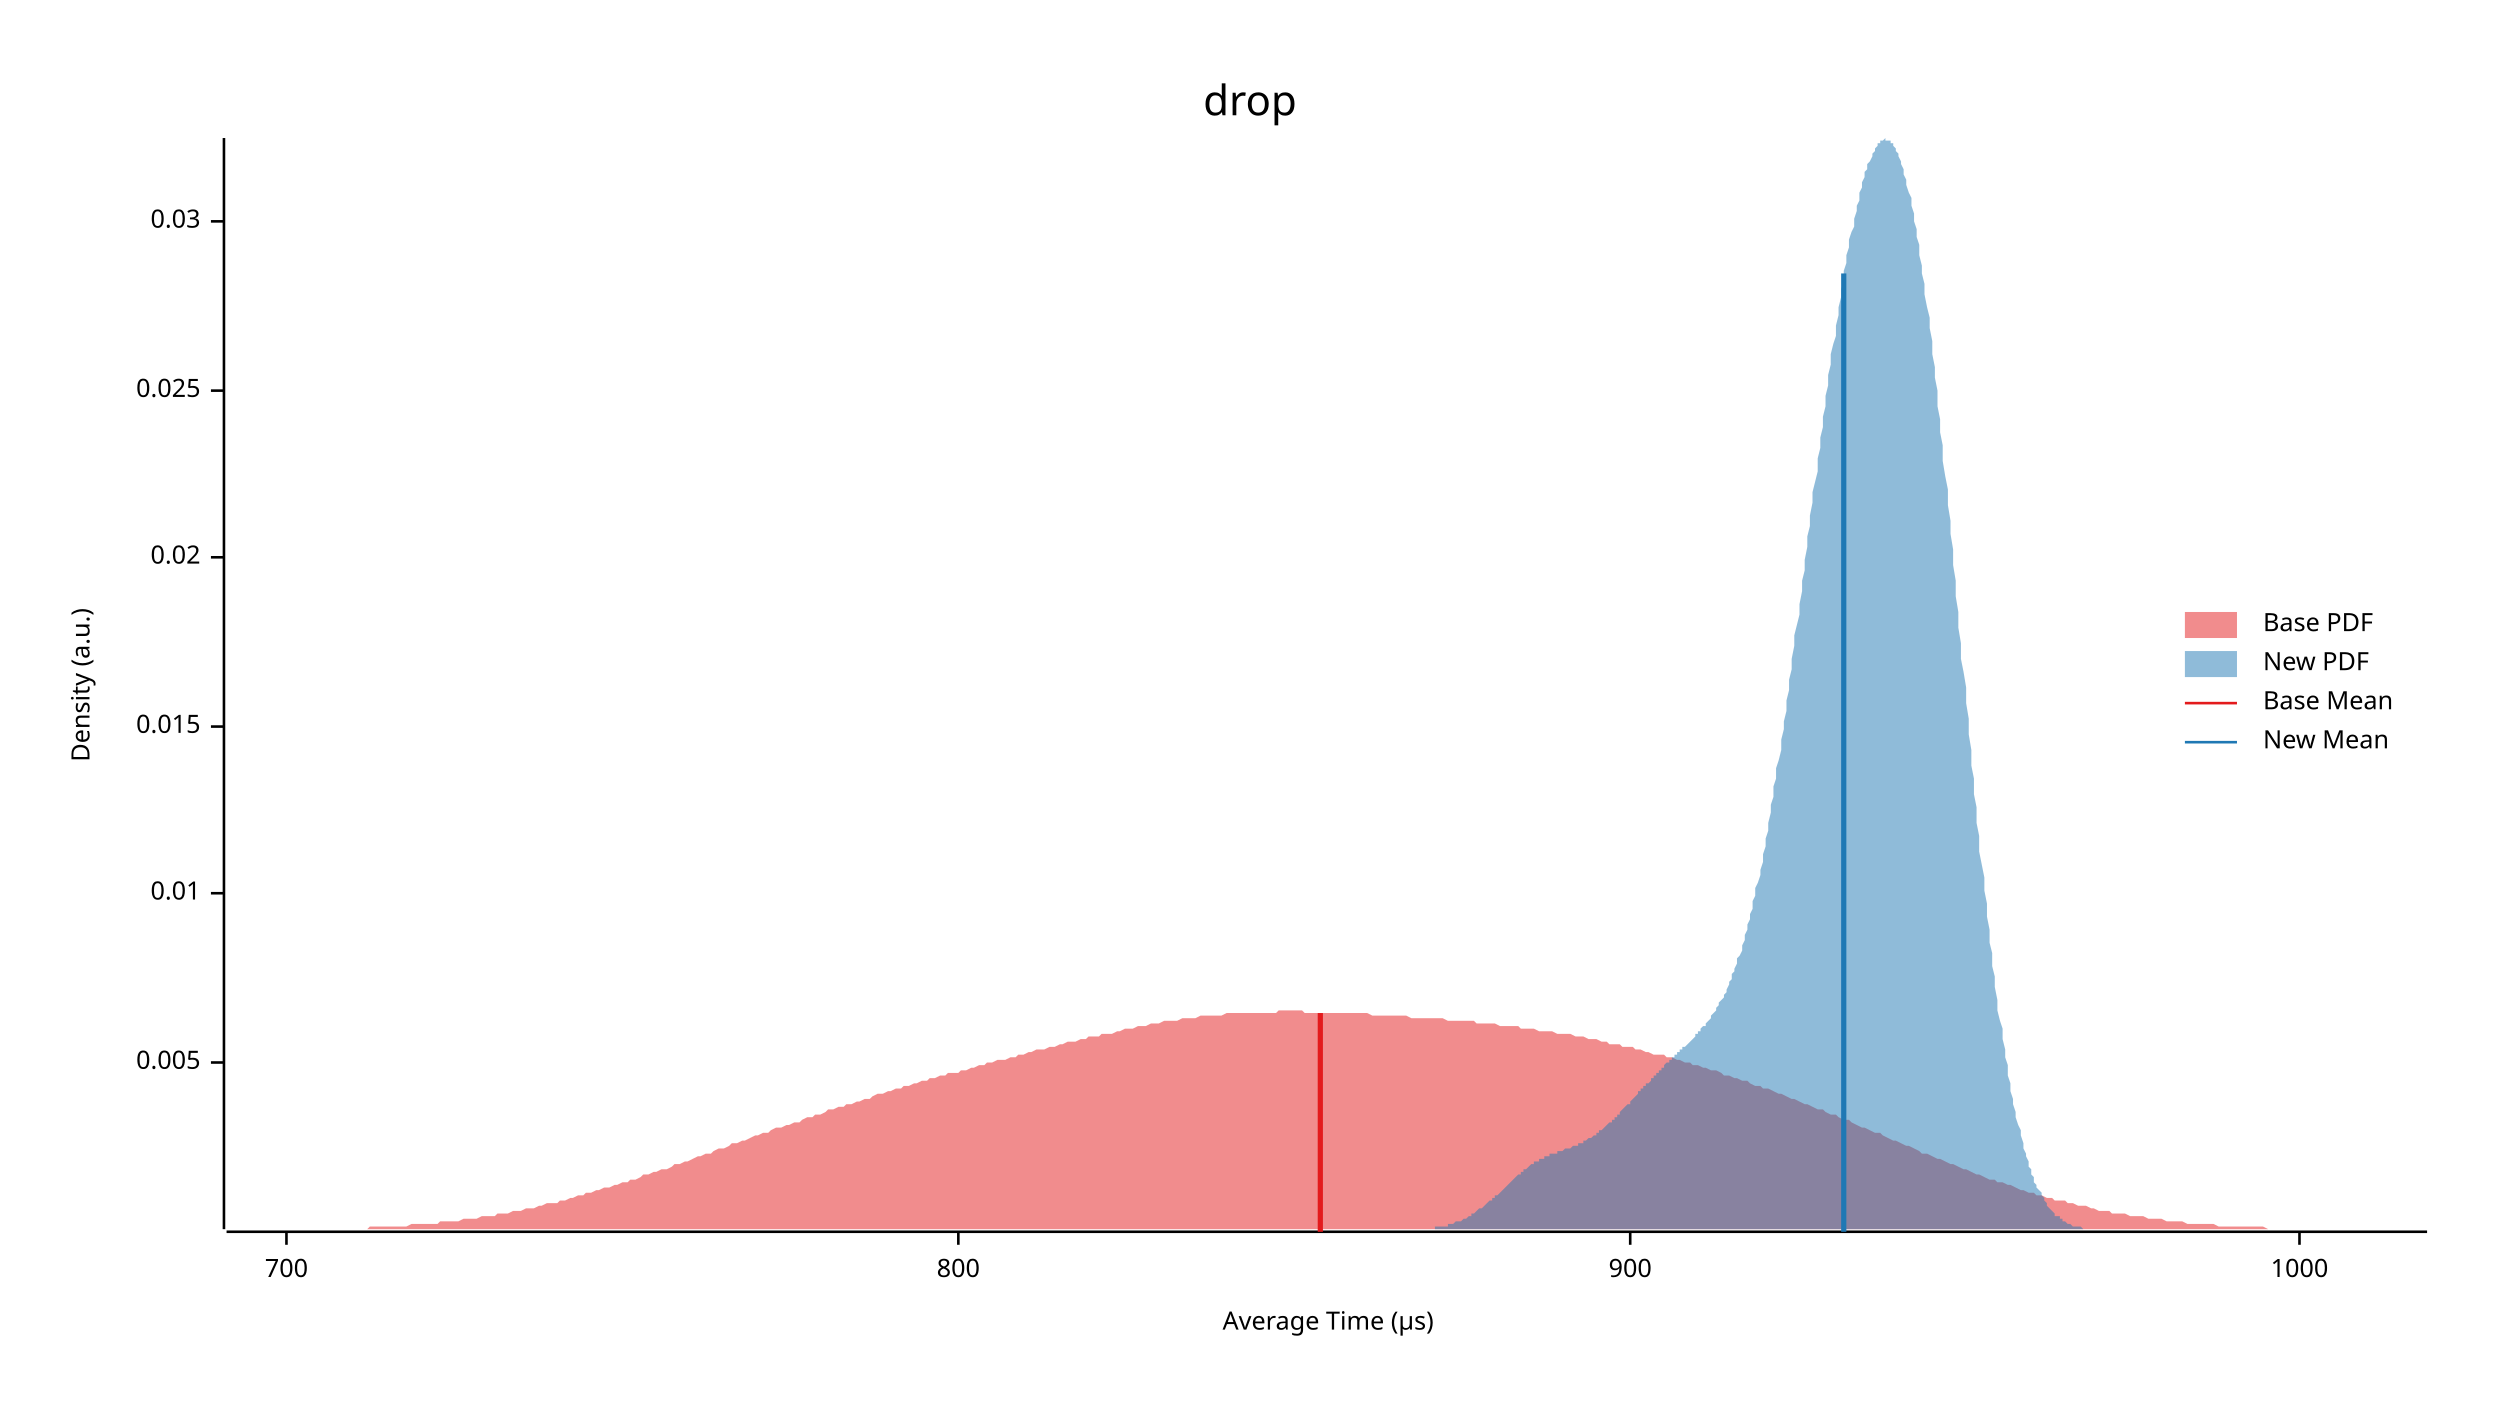
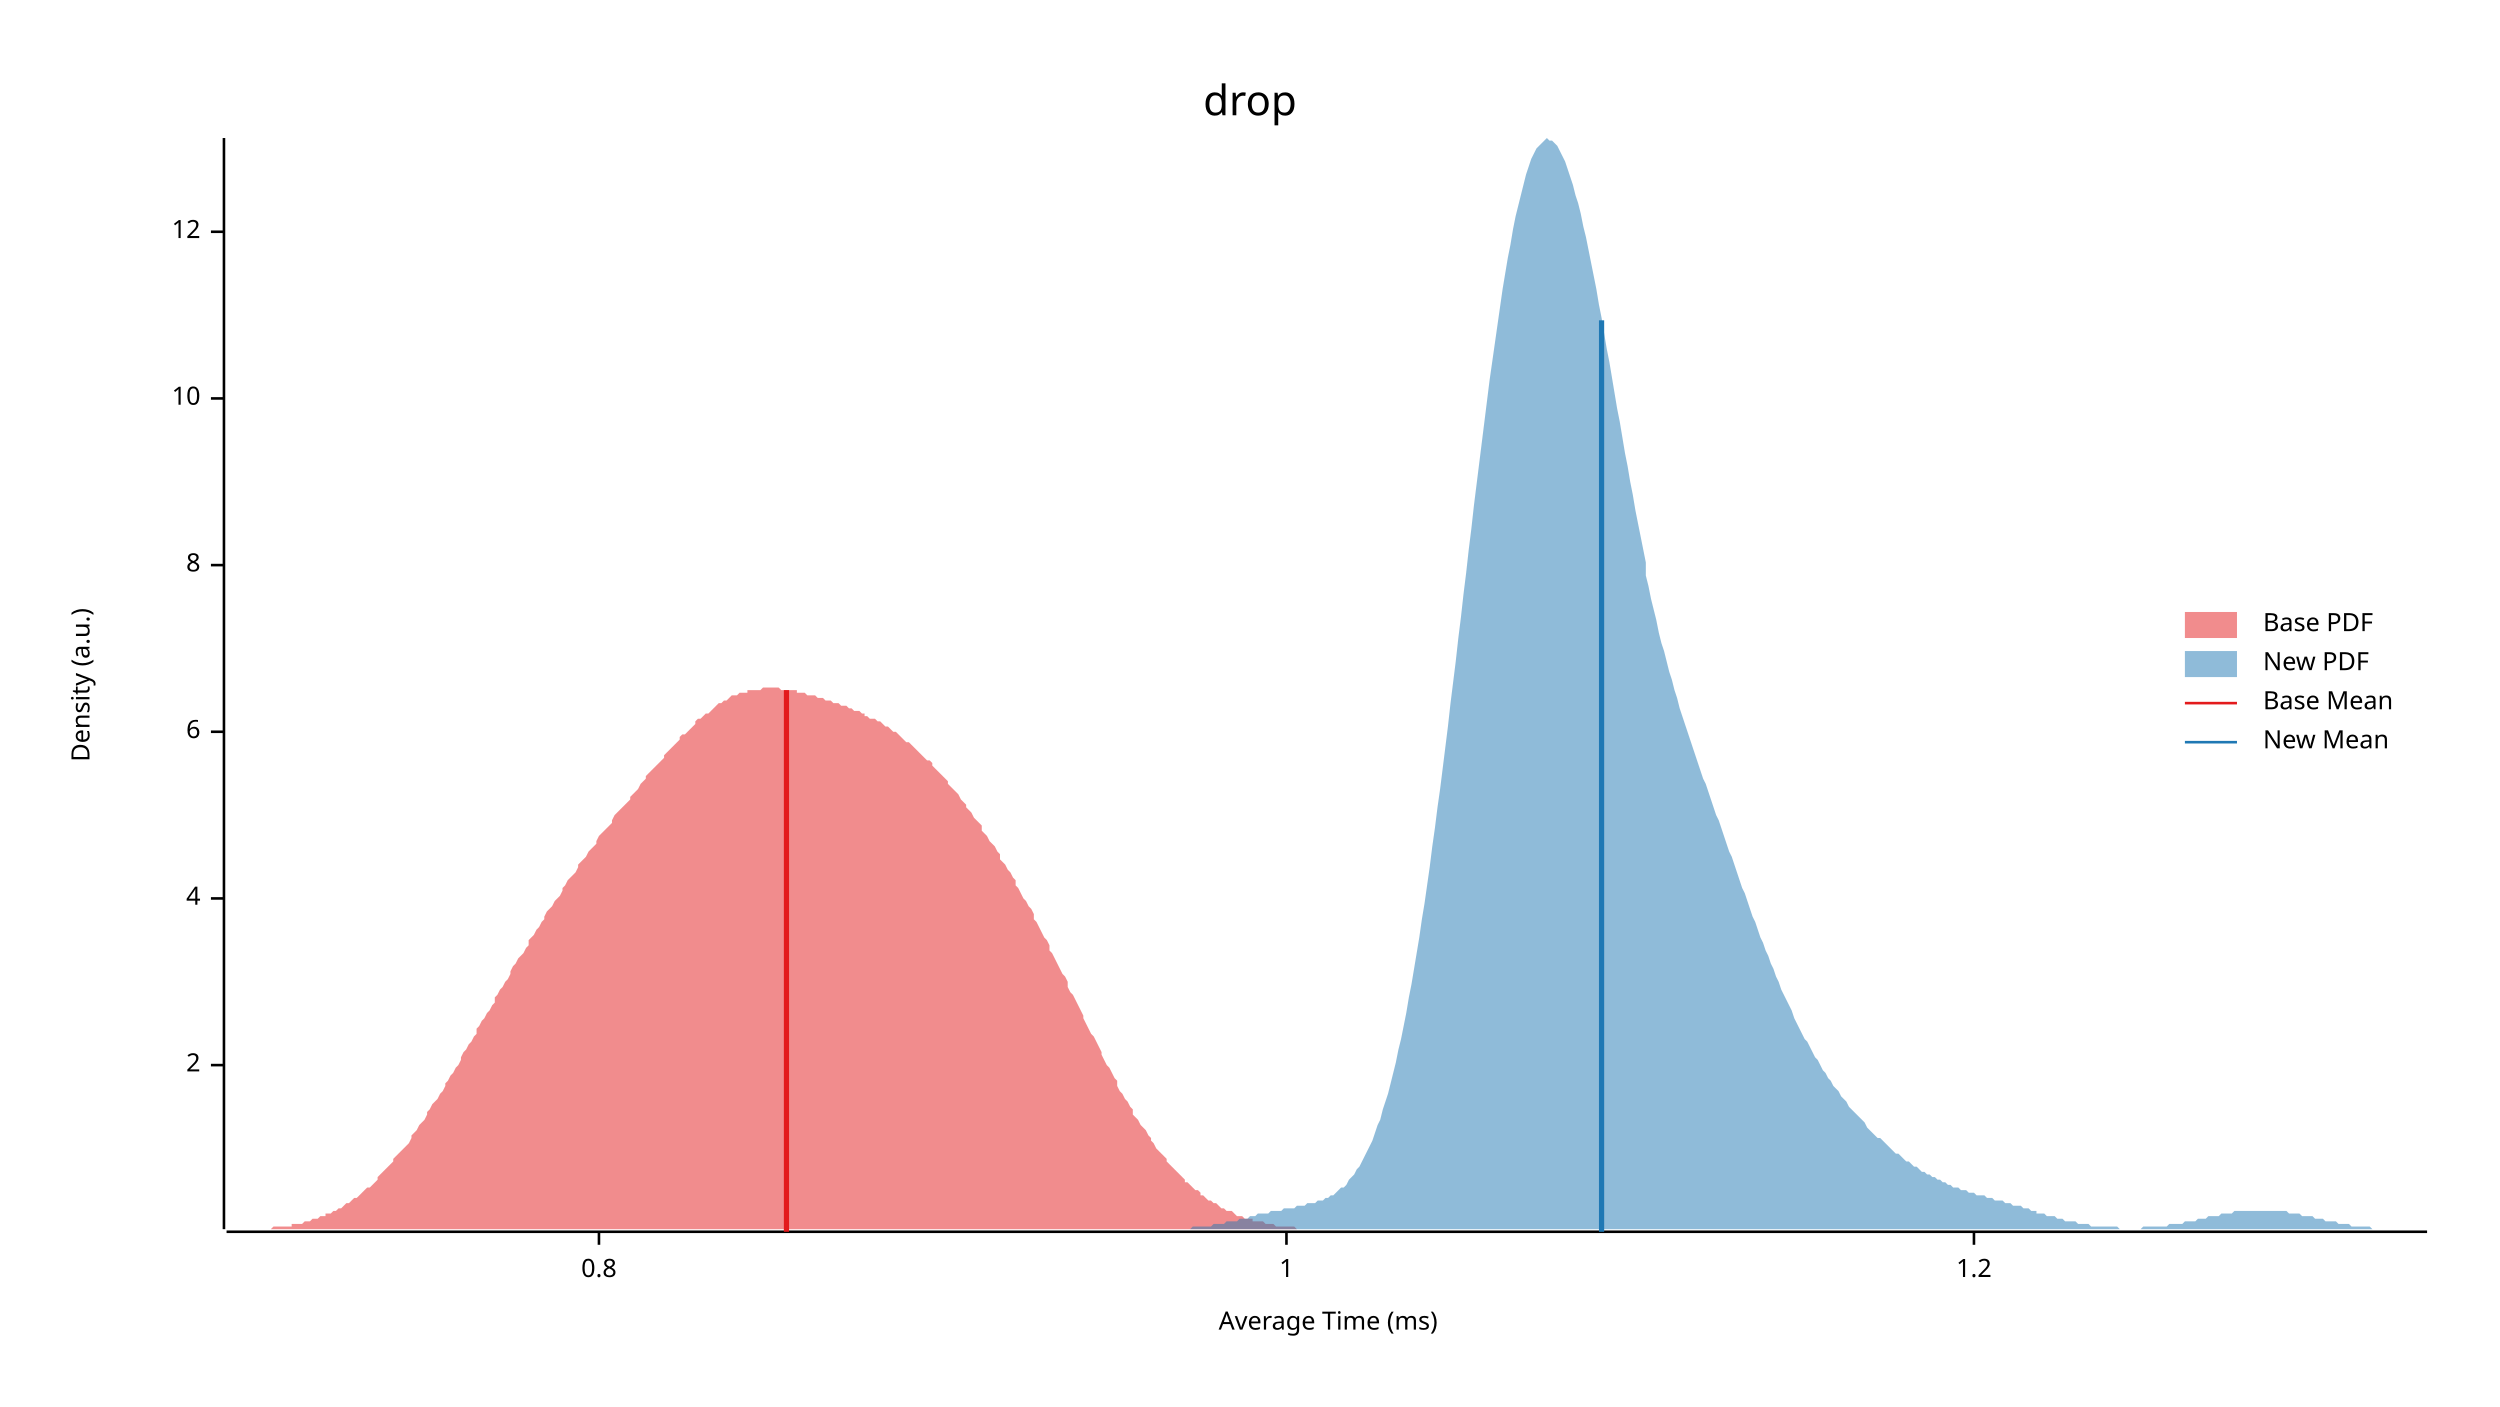
<svg xmlns="http://www.w3.org/2000/svg" width="960" height="540" viewBox="0 0 960 540">
  <text x="480" y="32" dy="0.76em" text-anchor="middle" font-family="sans-serif" font-size="16.129" opacity="1" fill="#000000">
drop
</text>
  <text x="27" y="263" dy="0.76em" text-anchor="middle" font-family="sans-serif" font-size="9.677" opacity="1" fill="#000000" transform="rotate(270, 27, 263)">
Density (a.u.)
</text>
  <text x="510" y="513" dy="-0.5ex" text-anchor="middle" font-family="sans-serif" font-size="9.677" opacity="1" fill="#000000">
- Average Time (µs)
+ Average Time (ms)
</text>
  <polyline fill="none" opacity="1" stroke="#000000" stroke-width="1" points="86,53 86,472 " />
-   <text x="77" y="408" dy="0.5ex" text-anchor="end" font-family="sans-serif" font-size="9.677" opacity="1" fill="#000000">
- 0.005
+   <text x="77" y="409" dy="0.5ex" text-anchor="end" font-family="sans-serif" font-size="9.677" opacity="1" fill="#000000">
+ 2
</text>
-   <polyline fill="none" opacity="1" stroke="#000000" stroke-width="1" points="81,408 86,408 " />
-   <text x="77" y="343" dy="0.5ex" text-anchor="end" font-family="sans-serif" font-size="9.677" opacity="1" fill="#000000">
- 0.01
+   <polyline fill="none" opacity="1" stroke="#000000" stroke-width="1" points="81,409 86,409 " />
+   <text x="77" y="345" dy="0.5ex" text-anchor="end" font-family="sans-serif" font-size="9.677" opacity="1" fill="#000000">
+ 4
</text>
-   <polyline fill="none" opacity="1" stroke="#000000" stroke-width="1" points="81,343 86,343 " />
-   <text x="77" y="279" dy="0.5ex" text-anchor="end" font-family="sans-serif" font-size="9.677" opacity="1" fill="#000000">
- 0.015
+   <polyline fill="none" opacity="1" stroke="#000000" stroke-width="1" points="81,345 86,345 " />
+   <text x="77" y="281" dy="0.5ex" text-anchor="end" font-family="sans-serif" font-size="9.677" opacity="1" fill="#000000">
+ 6
</text>
-   <polyline fill="none" opacity="1" stroke="#000000" stroke-width="1" points="81,279 86,279 " />
-   <text x="77" y="214" dy="0.5ex" text-anchor="end" font-family="sans-serif" font-size="9.677" opacity="1" fill="#000000">
- 0.02
+   <polyline fill="none" opacity="1" stroke="#000000" stroke-width="1" points="81,281 86,281 " />
+   <text x="77" y="217" dy="0.5ex" text-anchor="end" font-family="sans-serif" font-size="9.677" opacity="1" fill="#000000">
+ 8
</text>
-   <polyline fill="none" opacity="1" stroke="#000000" stroke-width="1" points="81,214 86,214 " />
-   <text x="77" y="150" dy="0.5ex" text-anchor="end" font-family="sans-serif" font-size="9.677" opacity="1" fill="#000000">
- 0.025
+   <polyline fill="none" opacity="1" stroke="#000000" stroke-width="1" points="81,217 86,217 " />
+   <text x="77" y="153" dy="0.5ex" text-anchor="end" font-family="sans-serif" font-size="9.677" opacity="1" fill="#000000">
+ 10
</text>
-   <polyline fill="none" opacity="1" stroke="#000000" stroke-width="1" points="81,150 86,150 " />
-   <text x="77" y="85" dy="0.5ex" text-anchor="end" font-family="sans-serif" font-size="9.677" opacity="1" fill="#000000">
- 0.03
+   <polyline fill="none" opacity="1" stroke="#000000" stroke-width="1" points="81,153 86,153 " />
+   <text x="77" y="89" dy="0.5ex" text-anchor="end" font-family="sans-serif" font-size="9.677" opacity="1" fill="#000000">
+ 12
</text>
-   <polyline fill="none" opacity="1" stroke="#000000" stroke-width="1" points="81,85 86,85 " />
+   <polyline fill="none" opacity="1" stroke="#000000" stroke-width="1" points="81,89 86,89 " />
  <polyline fill="none" opacity="1" stroke="#000000" stroke-width="1" points="87,473 932,473 " />
-   <text x="110" y="483" dy="0.76em" text-anchor="middle" font-family="sans-serif" font-size="9.677" opacity="1" fill="#000000">
- 700
+   <text x="230" y="483" dy="0.76em" text-anchor="middle" font-family="sans-serif" font-size="9.677" opacity="1" fill="#000000">
+ 0.8
</text>
-   <polyline fill="none" opacity="1" stroke="#000000" stroke-width="1" points="110,473 110,478 " />
-   <text x="368" y="483" dy="0.76em" text-anchor="middle" font-family="sans-serif" font-size="9.677" opacity="1" fill="#000000">
- 800
+   <polyline fill="none" opacity="1" stroke="#000000" stroke-width="1" points="230,473 230,478 " />
+   <text x="494" y="483" dy="0.76em" text-anchor="middle" font-family="sans-serif" font-size="9.677" opacity="1" fill="#000000">
+ 1
</text>
-   <polyline fill="none" opacity="1" stroke="#000000" stroke-width="1" points="368,473 368,478 " />
-   <text x="626" y="483" dy="0.76em" text-anchor="middle" font-family="sans-serif" font-size="9.677" opacity="1" fill="#000000">
- 900
+   <polyline fill="none" opacity="1" stroke="#000000" stroke-width="1" points="494,473 494,478 " />
+   <text x="758" y="483" dy="0.76em" text-anchor="middle" font-family="sans-serif" font-size="9.677" opacity="1" fill="#000000">
+ 1.2
</text>
-   <polyline fill="none" opacity="1" stroke="#000000" stroke-width="1" points="626,473 626,478 " />
-   <text x="883" y="483" dy="0.76em" text-anchor="middle" font-family="sans-serif" font-size="9.677" opacity="1" fill="#000000">
- 1000
- </text>
-   <polyline fill="none" opacity="1" stroke="#000000" stroke-width="1" points="883,473 883,478 " />
-   <polygon opacity="0.5" fill="#E31A1C" points="87,472 88,472 90,472 92,472 93,472 95,472 97,472 98,472 100,472 102,472 103,472 105,472 107,472 109,472 110,472 112,472 114,472 115,472 117,472 119,472 120,472 122,472 124,472 125,472 127,472 129,472 131,472 132,472 134,472 136,472 137,472 139,472 141,472 142,471 144,471 146,471 147,471 149,471 151,471 153,471 154,471 156,471 158,470 159,470 161,470 163,470 164,470 166,470 168,470 169,469 171,469 173,469 175,469 176,469 178,468 180,468 181,468 183,468 185,467 186,467 188,467 190,467 191,466 193,466 195,466 197,465 198,465 200,465 202,464 203,464 205,464 207,463 208,463 210,462 212,462 214,462 215,461 217,461 219,460 220,460 222,459 224,459 225,458 227,458 229,457 230,457 232,456 234,456 236,455 237,455 239,454 241,454 242,453 244,453 246,452 247,451 249,451 251,450 252,450 254,449 256,449 258,448 259,447 261,447 263,446 264,446 266,445 268,444 269,444 271,443 273,443 274,442 276,441 278,441 280,440 281,439 283,439 285,438 286,438 288,437 290,436 291,436 293,435 295,435 296,434 298,433 300,433 302,432 303,432 305,431 307,431 308,430 310,429 312,429 313,428 315,428 317,427 318,426 320,426 322,425 324,425 325,424 327,424 329,423 330,423 332,422 334,422 335,421 337,420 339,420 341,419 342,419 344,418 346,418 347,417 349,417 351,416 352,416 354,415 356,415 357,414 359,414 361,413 363,413 364,412 366,412 368,412 369,411 371,411 373,410 374,410 376,409 378,409 379,408 381,408 383,407 385,407 386,407 388,406 390,406 391,405 393,405 395,404 396,404 398,403 400,403 401,403 403,402 405,402 407,401 408,401 410,400 412,400 413,400 415,399 417,399 418,398 420,398 422,398 423,397 425,397 427,397 429,396 430,396 432,395 434,395 435,395 437,394 439,394 440,394 442,393 444,393 445,393 447,392 449,392 451,392 452,392 454,391 456,391 457,391 459,391 461,390 462,390 464,390 466,390 468,390 469,390 471,389 473,389 474,389 476,389 478,389 479,389 481,389 483,389 484,389 486,389 488,389 490,389 491,388 493,388 495,388 496,388 498,388 500,388 501,389 503,389 505,389 506,389 508,389 510,389 512,389 513,389 515,389 517,389 518,389 520,389 522,389 523,389 525,389 527,390 528,390 530,390 532,390 534,390 535,390 537,390 539,390 540,390 542,391 544,391 545,391 547,391 549,391 550,391 552,391 554,391 556,392 557,392 559,392 561,392 562,392 564,392 566,392 567,393 569,393 571,393 573,393 574,393 576,394 578,394 579,394 581,394 583,394 584,395 586,395 588,395 589,395 591,396 593,396 595,396 596,396 598,397 600,397 601,397 603,397 605,398 606,398 608,398 610,399 611,399 613,399 615,400 617,400 618,401 620,401 622,401 623,402 625,402 627,402 628,403 630,403 632,404 633,404 635,405 637,405 639,405 640,406 642,406 644,407 645,407 647,408 649,408 650,409 652,409 654,410 655,410 657,411 659,411 661,412 662,413 664,413 666,414 667,414 669,415 671,415 672,416 674,417 676,417 677,418 679,418 681,419 683,420 684,420 686,421 688,422 689,422 691,423 693,424 694,424 696,425 698,426 700,426 701,427 703,428 705,428 706,429 708,430 710,430 711,431 713,432 715,433 716,433 718,434 720,435 722,435 723,436 725,437 727,438 728,438 730,439 732,440 733,440 735,441 737,442 738,443 740,443 742,444 744,445 745,445 747,446 749,447 750,447 752,448 754,449 755,449 757,450 759,451 760,451 762,452 764,453 766,453 767,454 769,454 771,455 772,455 774,456 776,457 777,457 779,458 781,458 782,459 784,459 786,460 788,460 789,461 791,461 793,461 794,462 796,462 798,463 799,463 801,463 803,464 804,464 806,465 808,465 810,465 811,466 813,466 815,466 816,466 818,467 820,467 821,467 823,467 825,468 827,468 828,468 830,468 832,469 833,469 835,469 837,469 838,469 840,470 842,470 843,470 845,470 847,470 849,470 850,470 852,471 854,471 855,471 857,471 859,471 860,471 862,471 864,471 865,471 867,471 869,471 871,472 872,472 874,472 876,472 877,472 879,472 881,472 882,472 884,472 886,472 887,472 889,472 891,472 893,472 894,472 896,472 898,472 899,472 901,472 903,472 904,472 906,472 908,472 909,472 911,472 913,472 915,472 916,472 918,472 920,472 921,472 923,472 925,472 926,472 928,472 930,472 932,472 932,472 87,472 " />
-   <polygon opacity="0.5" fill="#1F78B4" points="538,472 539,472 539,472 540,472 541,472 541,472 542,472 542,472 543,472 543,472 544,472 544,472 545,472 545,472 546,472 546,472 547,472 548,472 548,472 549,472 549,472 550,472 550,472 551,472 551,471 552,471 552,471 553,471 553,471 554,471 555,471 555,471 556,471 556,470 557,470 557,470 558,470 558,470 559,469 559,469 560,469 560,469 561,469 562,468 562,468 563,468 563,468 564,467 564,467 565,467 565,466 566,466 566,466 567,465 567,465 568,464 569,464 569,464 570,463 570,463 571,462 571,462 572,461 572,461 573,461 573,460 574,460 574,459 575,459 576,458 576,458 577,457 577,457 578,456 578,456 579,455 579,455 580,454 580,454 581,453 581,453 582,452 582,452 583,451 584,451 584,450 585,450 585,449 586,449 586,449 587,448 587,448 588,447 588,447 589,447 589,446 590,446 591,446 591,445 592,445 592,445 593,445 593,444 594,444 594,444 595,444 595,443 596,443 596,443 597,443 598,443 598,442 599,442 599,442 600,442 600,442 601,441 601,441 602,441 602,441 603,441 603,441 604,440 605,440 605,440 606,440 606,439 607,439 607,439 608,439 608,438 609,438 609,438 610,437 610,437 611,437 612,436 612,436 613,436 613,435 614,435 614,434 615,434 615,434 616,433 616,433 617,432 617,432 618,431 619,431 619,430 620,430 620,429 621,429 621,428 622,428 622,427 623,426 623,426 624,425 624,425 625,424 626,424 626,423 627,422 627,422 628,421 628,421 629,420 629,419 630,419 630,418 631,418 631,417 632,417 632,416 633,416 634,415 634,414 635,414 635,413 636,413 636,412 637,412 637,411 638,411 638,410 639,410 639,409 640,408 641,408 641,407 642,407 642,406 643,406 643,405 644,405 644,404 645,404 645,403 646,403 646,402 647,402 648,401 648,401 649,400 649,400 650,399 650,399 651,398 651,397 652,397 652,396 653,396 653,395 654,394 655,394 655,393 656,392 656,392 657,391 657,390 658,389 658,389 659,388 659,387 660,386 660,385 661,384 662,383 662,382 663,381 663,380 664,378 664,377 665,376 665,374 666,373 666,372 667,370 667,368 668,367 669,365 669,363 670,361 670,359 671,357 671,355 672,353 672,351 673,349 673,346 674,344 674,341 675,339 676,336 676,334 677,331 677,328 678,325 678,322 679,319 679,316 680,312 680,309 681,306 681,302 682,299 682,295 683,292 684,288 684,284 685,280 685,277 686,273 686,269 687,265 687,261 688,257 688,253 689,248 689,244 690,240 691,236 691,232 692,227 692,223 693,219 693,215 694,210 694,206 695,202 695,198 696,193 696,189 697,185 698,181 698,176 699,172 699,168 700,164 700,160 701,156 701,152 702,148 702,144 703,140 703,136 704,132 705,129 705,125 706,121 706,118 707,114 707,111 708,108 708,104 709,101 709,98 710,95 710,92 711,89 712,87 712,84 713,81 713,79 714,77 714,74 715,72 715,70 716,68 716,66 717,65 717,63 718,62 719,60 719,59 720,58 720,57 721,56 721,55 722,55 722,54 723,54 723,54 724,53 724,54 725,54 726,54 726,55 727,55 727,56 728,57 728,58 729,59 729,60 730,62 730,63 731,65 731,67 732,69 732,71 733,74 734,76 734,79 735,82 735,85 736,88 736,91 737,94 737,98 738,102 738,105 739,109 739,113 740,118 741,122 741,126 742,131 742,136 743,141 743,145 744,150 744,156 745,161 745,166 746,171 746,177 747,183 748,188 748,194 749,200 749,205 750,211 750,217 751,223 751,229 752,235 752,241 753,247 753,253 754,258 755,264 755,270 756,276 756,282 757,288 757,294 758,299 758,305 759,310 759,316 760,321 760,327 761,332 762,337 762,342 763,347 763,352 764,357 764,362 765,366 765,371 766,375 766,379 767,384 767,388 768,392 769,395 769,399 770,403 770,406 771,409 771,413 772,416 772,419 773,422 773,424 774,427 774,429 775,432 776,434 776,436 777,439 777,441 778,443 778,444 779,446 779,448 780,449 780,451 781,452 781,454 782,455 782,456 783,457 784,458 784,459 785,460 785,461 786,462 786,463 787,464 787,464 788,465 788,465 789,466 789,467 790,467 791,467 791,468 792,468 792,469 793,469 793,469 794,470 794,470 795,470 795,470 796,471 796,471 797,471 798,471 798,471 799,471 799,471 800,472 800,472 801,472 801,472 802,472 802,472 803,472 803,472 804,472 805,472 805,472 806,472 806,472 807,472 807,472 538,472 " />
-   <polyline fill="none" opacity="1" stroke="#E31A1C" stroke-width="2" points="507,473 507,389 " />
-   <polyline fill="none" opacity="1" stroke="#1F78B4" stroke-width="2" points="708,473 708,105 " />
+   <polyline fill="none" opacity="1" stroke="#000000" stroke-width="1" points="758,473 758,478 " />
+   <polygon opacity="0.5" fill="#E31A1C" points="87,472 87,472 88,472 89,472 90,472 91,472 92,472 93,472 93,472 94,472 95,472 96,472 97,472 98,472 99,472 99,472 100,472 101,472 102,472 103,472 104,472 105,471 106,471 106,471 107,471 108,471 109,471 110,471 111,471 112,471 112,470 113,470 114,470 115,470 116,470 117,469 118,469 119,469 119,469 120,468 121,468 122,468 123,467 124,467 125,467 125,466 126,466 127,466 128,465 129,465 130,464 131,464 132,463 132,463 133,462 134,462 135,461 136,460 137,460 138,459 138,459 139,458 140,457 141,456 142,456 143,455 144,454 145,453 145,452 146,451 147,450 148,449 149,448 150,447 151,446 151,445 152,444 153,443 154,442 155,441 156,440 157,439 158,437 158,436 159,435 160,434 161,432 162,431 163,430 164,428 164,427 165,426 166,424 167,423 168,422 169,420 170,419 171,417 171,416 172,415 173,413 174,412 175,410 176,409 177,407 177,406 178,404 179,403 180,401 181,400 182,398 183,397 183,395 184,394 185,392 186,391 187,389 188,388 189,386 190,385 190,383 191,382 192,380 193,379 194,377 195,376 196,374 196,373 197,371 198,370 199,368 200,367 201,366 202,364 203,363 203,361 204,360 205,359 206,357 207,356 208,354 209,353 209,352 210,350 211,349 212,348 213,346 214,345 215,344 216,342 216,341 217,340 218,338 219,337 220,336 221,335 222,333 222,332 223,331 224,330 225,329 226,327 227,326 228,325 229,324 229,323 230,321 231,320 232,319 233,318 234,317 235,316 235,315 236,313 237,312 238,311 239,310 240,309 241,308 242,307 242,306 243,305 244,304 245,303 246,301 247,300 248,299 248,298 249,297 250,296 251,295 252,294 253,293 254,292 255,291 255,290 256,289 257,288 258,287 259,286 260,285 261,284 261,283 262,282 263,282 264,281 265,280 266,279 267,278 267,277 268,276 269,276 270,275 271,274 272,274 273,273 274,272 274,272 275,271 276,270 277,270 278,269 279,269 280,268 280,268 281,267 282,267 283,267 284,266 285,266 286,266 287,266 287,265 288,265 289,265 290,265 291,265 292,265 293,264 293,264 294,264 295,264 296,264 297,264 298,264 299,264 300,265 300,265 301,265 302,265 303,265 304,265 305,265 306,265 306,266 307,266 308,266 309,266 310,267 311,267 312,267 313,267 313,267 314,268 315,268 316,268 317,269 318,269 319,269 319,269 320,270 321,270 322,270 323,271 324,271 325,271 326,272 326,272 327,272 328,273 329,273 330,273 331,274 332,274 332,275 333,275 334,276 335,276 336,276 337,277 338,277 339,278 339,278 340,279 341,279 342,280 343,281 344,281 345,282 345,282 346,283 347,284 348,285 349,285 350,286 351,287 351,287 352,288 353,289 354,290 355,291 356,292 357,292 358,293 358,294 359,295 360,296 361,297 362,298 363,299 364,300 364,301 365,302 366,303 367,304 368,305 369,307 370,308 371,309 371,310 372,311 373,312 374,314 375,315 376,316 377,317 377,319 378,320 379,321 380,323 381,324 382,325 383,327 384,328 384,330 385,331 386,332 387,334 388,335 389,337 390,338 390,340 391,341 392,343 393,345 394,346 395,348 396,349 397,351 397,353 398,354 399,356 400,358 401,360 402,361 403,363 403,365 404,366 405,368 406,370 407,372 408,374 409,375 410,377 410,379 411,381 412,382 413,384 414,386 415,388 416,390 416,391 417,393 418,395 419,397 420,398 421,400 422,402 423,404 423,405 424,407 425,409 426,410 427,412 428,414 429,415 429,417 430,419 431,420 432,422 433,423 434,425 435,426 435,428 436,429 437,430 438,432 439,433 440,434 441,436 442,437 442,438 443,439 444,441 445,442 446,443 447,444 448,445 448,446 449,447 450,448 451,449 452,450 453,451 454,452 455,453 455,454 456,454 457,455 458,456 459,457 460,457 461,458 461,459 462,459 463,460 464,461 465,461 466,462 467,462 468,463 468,463 469,464 470,464 471,465 472,465 473,465 474,466 474,466 475,467 476,467 477,467 478,468 479,468 480,468 481,468 481,469 482,469 483,469 484,469 485,469 486,470 487,470 487,470 488,470 489,470 490,471 491,471 492,471 493,471 494,471 494,471 495,471 496,471 497,471 498,472 499,472 500,472 500,472 501,472 502,472 503,472 504,472 505,472 506,472 507,472 507,472 508,472 509,472 510,472 511,472 512,472 513,472 513,472 514,472 515,472 516,472 517,472 518,472 519,472 519,472 87,472 " />
+   <polygon opacity="0.5" fill="#1F78B4" points="436,472 437,472 438,472 439,472 440,472 441,472 442,472 443,472 444,472 445,472 446,472 447,472 448,472 449,472 450,472 451,472 452,472 453,472 454,472 455,472 456,472 457,472 458,471 459,471 460,471 461,471 462,471 463,471 464,471 465,471 466,470 467,470 468,470 469,470 470,470 471,469 472,469 473,469 474,469 475,469 476,468 477,468 478,468 479,468 480,467 481,467 482,467 482,467 483,466 484,466 485,466 486,466 487,466 488,465 489,465 490,465 491,465 492,465 493,464 494,464 495,464 496,464 497,464 498,463 499,463 500,463 501,463 502,462 503,462 504,462 505,462 506,461 507,461 508,461 509,460 510,460 511,459 512,459 513,458 514,457 515,456 516,456 517,455 518,453 519,452 520,451 521,449 522,448 523,446 524,444 525,442 526,440 527,438 528,435 529,432 530,430 531,426 532,423 533,420 534,416 535,412 536,408 537,403 538,399 539,394 540,389 541,383 542,378 543,372 544,366 545,360 546,353 547,347 548,340 549,333 550,325 551,318 552,310 553,303 554,295 555,287 556,279 557,270 558,262 559,254 560,245 561,237 562,228 563,220 564,211 565,203 566,194 567,186 568,178 569,170 570,162 571,154 572,146 573,139 574,132 575,125 576,118 577,111 578,105 579,99 580,94 581,88 582,83 583,79 584,75 585,71 586,67 587,64 588,61 589,59 590,57 591,56 592,55 593,54 594,53 595,54 596,54 597,55 598,56 599,58 600,60 601,62 602,65 603,68 604,71 605,75 606,78 607,82 608,87 609,91 610,96 611,101 612,106 613,111 614,117 615,122 616,128 617,134 618,139 619,145 620,151 621,157 622,162 623,168 624,174 625,179 626,185 627,190 628,196 629,201 630,206 631,211 632,216 632,221 633,225 634,230 635,234 636,238 637,243 638,247 639,250 640,254 641,258 642,261 643,265 644,268 645,272 646,275 647,278 648,281 649,284 650,287 651,290 652,293 653,296 654,299 655,301 656,304 657,307 658,310 659,313 660,315 661,318 662,321 663,324 664,327 665,329 666,332 667,335 668,338 669,341 670,343 671,346 672,349 673,352 674,354 675,357 676,360 677,362 678,365 679,367 680,370 681,372 682,375 683,377 684,380 685,382 686,384 687,386 688,388 689,391 690,393 691,395 692,397 693,399 694,400 695,402 696,404 697,406 698,407 699,409 700,411 701,412 702,414 703,415 704,417 705,418 706,419 707,421 708,422 709,423 710,425 711,426 712,427 713,428 714,429 715,430 716,431 717,433 718,434 719,435 720,436 721,437 722,437 723,438 724,439 725,440 726,441 727,442 728,443 729,443 730,444 731,445 732,446 733,446 734,447 735,448 736,448 737,449 738,450 739,450 740,451 741,451 742,452 743,452 744,453 745,453 746,454 747,454 748,455 749,455 750,456 751,456 752,456 753,457 754,457 755,457 756,458 757,458 758,458 759,459 760,459 761,459 762,459 763,460 764,460 765,460 766,461 767,461 768,461 769,461 770,462 771,462 772,462 773,463 774,463 775,463 776,463 777,464 778,464 779,464 780,465 781,465 782,465 782,466 783,466 784,466 785,466 786,467 787,467 788,467 789,467 790,468 791,468 792,468 793,469 794,469 795,469 796,469 797,469 798,470 799,470 800,470 801,470 802,470 803,471 804,471 805,471 806,471 807,471 808,471 809,471 810,471 811,471 812,471 813,471 814,472 815,472 816,472 817,472 818,472 819,472 820,472 821,472 822,472 823,471 824,471 825,471 826,471 827,471 828,471 829,471 830,471 831,471 832,471 833,470 834,470 835,470 836,470 837,470 838,470 839,469 840,469 841,469 842,469 843,469 844,468 845,468 846,468 847,468 848,467 849,467 850,467 851,467 852,467 853,466 854,466 855,466 856,466 857,466 858,465 859,465 860,465 861,465 862,465 863,465 864,465 865,465 866,465 867,465 868,465 869,465 870,465 871,465 872,465 873,465 874,465 875,465 876,465 877,465 878,465 879,466 880,466 881,466 882,466 883,466 884,467 885,467 886,467 887,467 888,467 889,468 890,468 891,468 892,468 893,469 894,469 895,469 896,469 897,469 898,470 899,470 900,470 901,470 902,470 903,471 904,471 905,471 906,471 907,471 908,471 909,471 910,471 911,472 912,472 913,472 914,472 915,472 916,472 917,472 918,472 919,472 920,472 921,472 922,472 923,472 924,472 925,472 926,472 927,472 928,472 929,472 930,472 931,472 932,472 932,472 436,472 " />
+   <polyline fill="none" opacity="1" stroke="#E31A1C" stroke-width="2" points="302,473 302,265 " />
+   <polyline fill="none" opacity="1" stroke="#1F78B4" stroke-width="2" points="615,473 615,123 " />
  <text x="869" y="235" dy="0.76em" text-anchor="start" font-family="sans-serif" font-size="9.677" opacity="1" fill="#000000">
Base PDF
</text>
  <text x="869" y="250" dy="0.76em" text-anchor="start" font-family="sans-serif" font-size="9.677" opacity="1" fill="#000000">
New PDF
</text>
  <text x="869" y="265" dy="0.76em" text-anchor="start" font-family="sans-serif" font-size="9.677" opacity="1" fill="#000000">
Base Mean
</text>
  <text x="869" y="280" dy="0.76em" text-anchor="start" font-family="sans-serif" font-size="9.677" opacity="1" fill="#000000">
New Mean
</text>
  <rect x="839" y="235" width="20" height="10" opacity="0.5" fill="#E31A1C" stroke="none" />
  <rect x="839" y="250" width="20" height="10" opacity="0.5" fill="#1F78B4" stroke="none" />
  <polyline fill="none" opacity="1" stroke="#E31A1C" stroke-width="1" points="839,270 859,270 " />
  <polyline fill="none" opacity="1" stroke="#1F78B4" stroke-width="1" points="839,285 859,285 " />
</svg>
